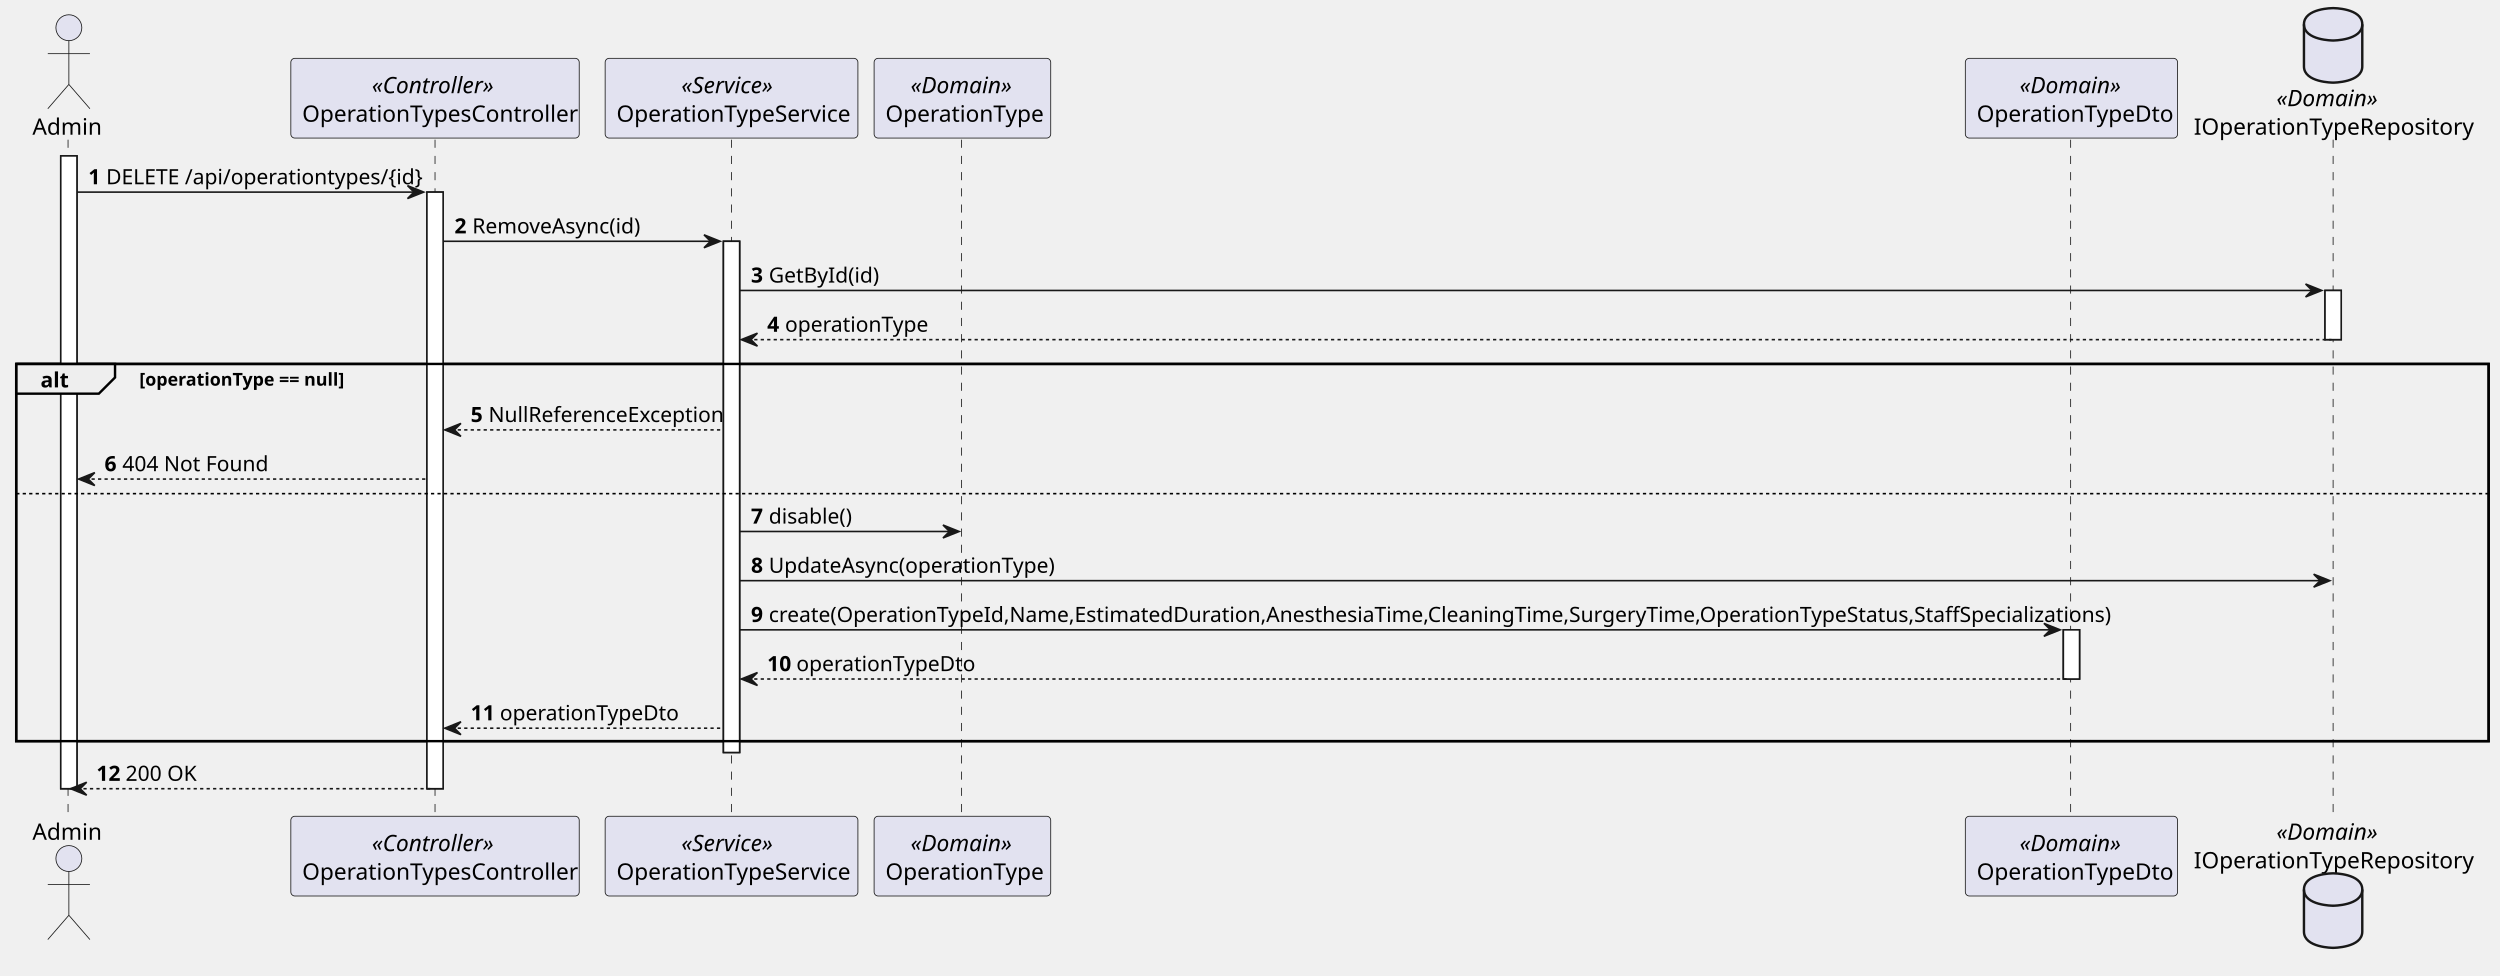
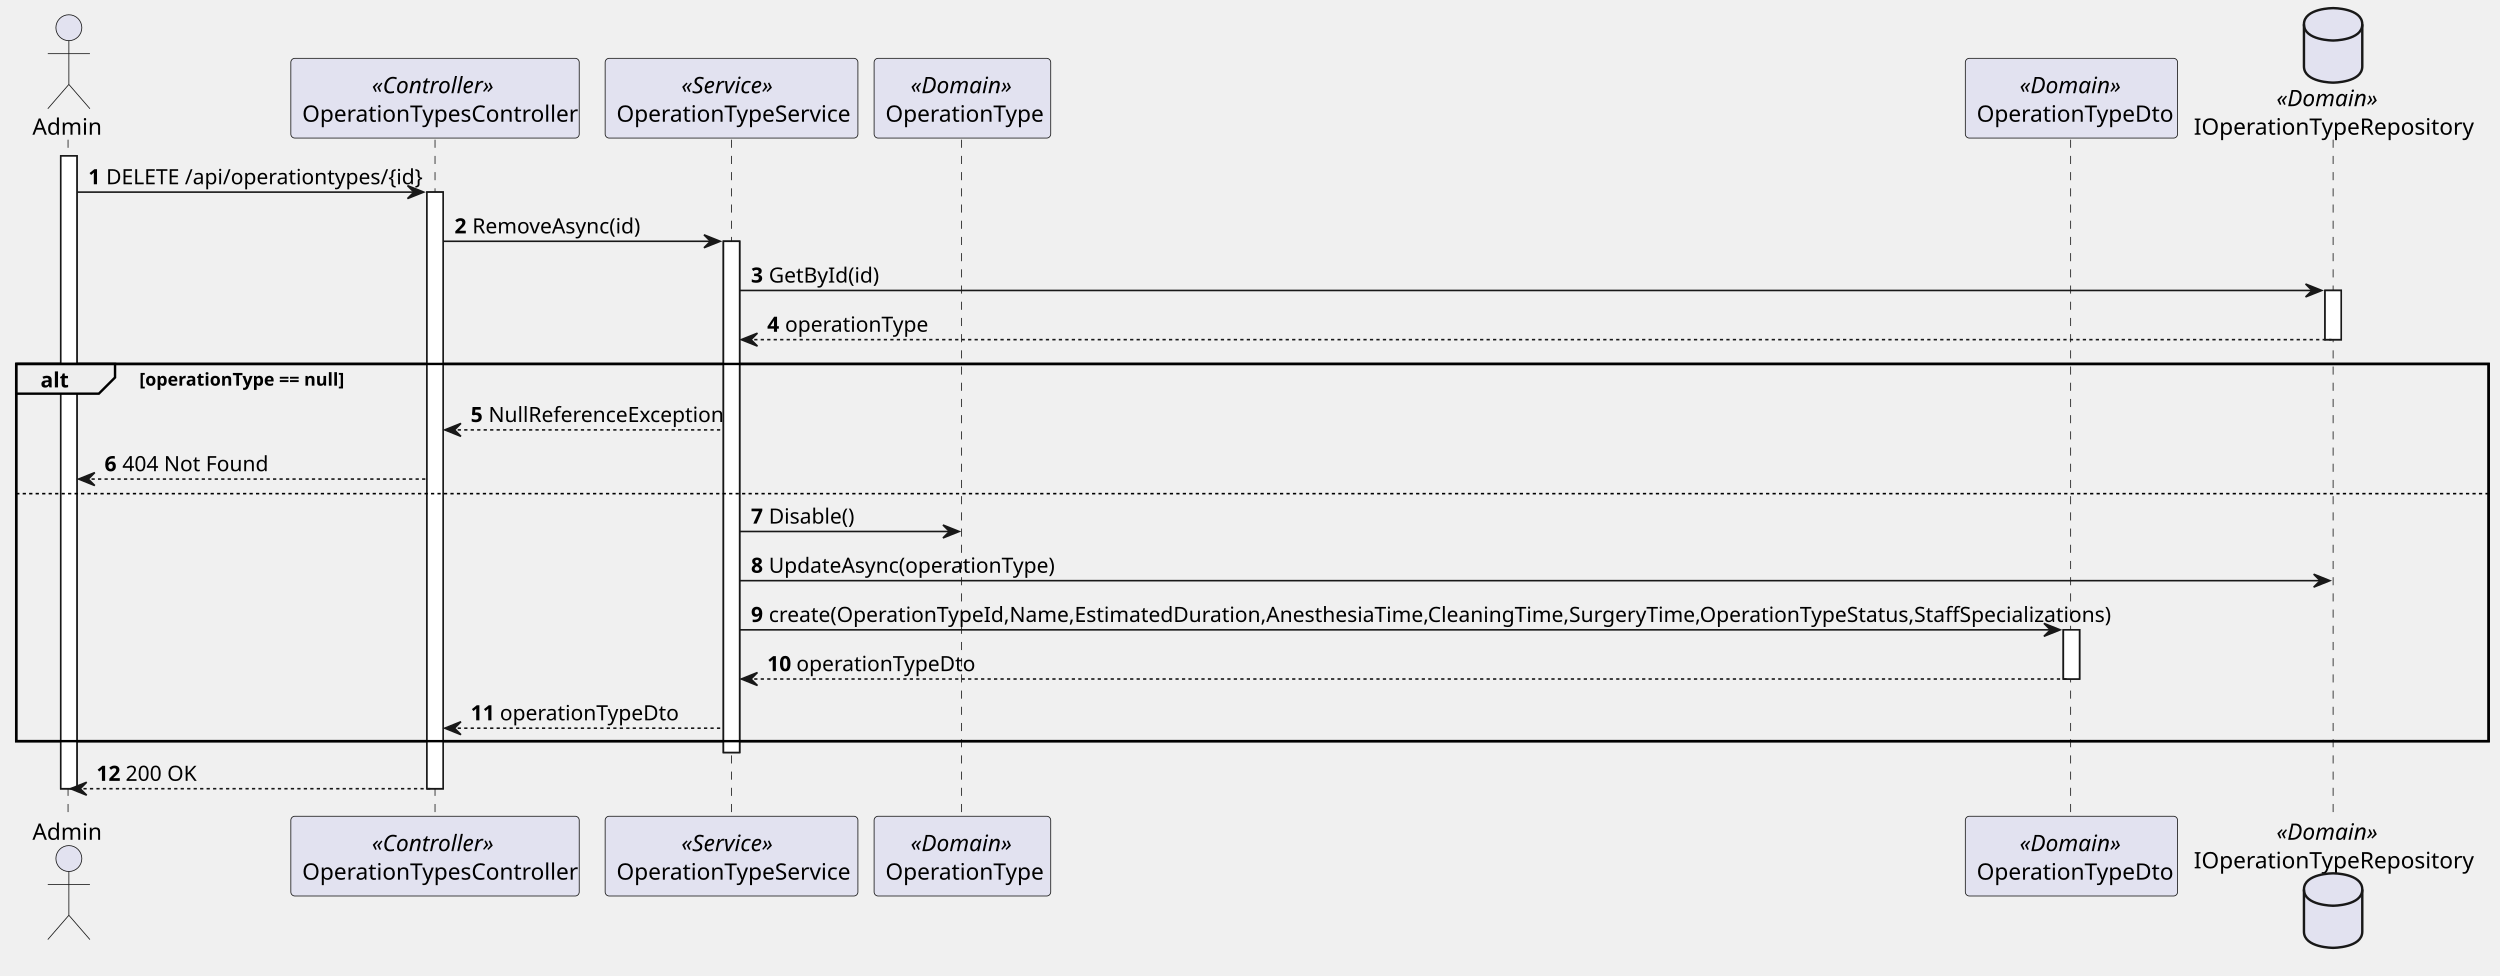
<svg xmlns="http://www.w3.org/2000/svg" contentStyleType="text/css" height="602px" preserveAspectRatio="none" style="width:1543px;height:602px;background:#FFFFFF;" version="1.1" viewBox="0 0 1543 602" width="1543px" zoomAndPan="magnify">
  <defs />
  <g>
    <rect fill="#FFFFFF" height="390.57" style="stroke:#181818;stroke-width:1.0;" width="10" x="37.5" y="96.219" />
    <rect fill="#FFFFFF" height="368.219" style="stroke:#181818;stroke-width:1.0;" width="10" x="263.5" y="118.57" />
    <rect fill="#FFFFFF" height="315.516" style="stroke:#181818;stroke-width:1.0;" width="10" x="446.5" y="148.922" />
    <rect fill="#FFFFFF" height="30.352" style="stroke:#181818;stroke-width:1.0;" width="10" x="1273.5" y="388.734" />
    <rect fill="#FFFFFF" height="30.352" style="stroke:#181818;stroke-width:1.0;" width="10" x="1435" y="179.273" />
    <rect fill="none" height="232.812" style="stroke:#000000;stroke-width:1.5;" width="1526" x="10" y="224.625" />
    <line style="stroke:#181818;stroke-width:0.5;stroke-dasharray:5.0,5.0;" x1="42" x2="42" y1="86.219" y2="504.789" />
    <line style="stroke:#181818;stroke-width:0.5;stroke-dasharray:5.0,5.0;" x1="268.5" x2="268.5" y1="86.219" y2="504.789" />
    <line style="stroke:#181818;stroke-width:0.5;stroke-dasharray:5.0,5.0;" x1="451.5" x2="451.5" y1="86.219" y2="504.789" />
    <line style="stroke:#181818;stroke-width:0.5;stroke-dasharray:5.0,5.0;" x1="593.5" x2="593.5" y1="86.219" y2="504.789" />
    <line style="stroke:#181818;stroke-width:0.5;stroke-dasharray:5.0,5.0;" x1="1278" x2="1278" y1="86.219" y2="504.789" />
    <line style="stroke:#181818;stroke-width:0.5;stroke-dasharray:5.0,5.0;" x1="1440" x2="1440" y1="86.219" y2="504.789" />
    <text fill="#000000" font-family="sans-serif" font-size="14" lengthAdjust="spacing" textLength="39" x="20" y="83.143">Admin</text>
    <ellipse cx="42.5" cy="17.109" fill="#E2E2F0" rx="8" ry="8" style="stroke:#181818;stroke-width:0.5;" />
    <path d="M42.5,25.109 L42.5,52.109 M29.5,33.109 L55.5,33.109 M42.5,52.109 L29.5,67.109 M42.5,52.109 L55.5,67.109 " fill="none" style="stroke:#181818;stroke-width:0.5;" />
    <text fill="#000000" font-family="sans-serif" font-size="14" lengthAdjust="spacing" textLength="39" x="20" y="518.322">Admin</text>
    <ellipse cx="42.5" cy="529.898" fill="#E2E2F0" rx="8" ry="8" style="stroke:#181818;stroke-width:0.5;" />
    <path d="M42.5,537.898 L42.5,564.898 M29.5,545.898 L55.5,545.898 M42.5,564.898 L29.5,579.898 M42.5,564.898 L55.5,579.898 " fill="none" style="stroke:#181818;stroke-width:0.5;" />
    <rect fill="#E2E2F0" height="49.219" rx="2.5" ry="2.5" style="stroke:#181818;stroke-width:0.5;" width="178" x="179.5" y="36" />
    <text fill="#000000" font-family="sans-serif" font-size="14" font-style="italic" lengthAdjust="spacing" textLength="78" x="229.5" y="57.533">«Controller»</text>
    <text fill="#000000" font-family="sans-serif" font-size="14" lengthAdjust="spacing" textLength="164" x="186.5" y="75.143">OperationTypesController</text>
    <rect fill="#E2E2F0" height="49.219" rx="2.5" ry="2.5" style="stroke:#181818;stroke-width:0.5;" width="178" x="179.5" y="503.789" />
    <text fill="#000000" font-family="sans-serif" font-size="14" font-style="italic" lengthAdjust="spacing" textLength="78" x="229.5" y="525.322">«Controller»</text>
    <text fill="#000000" font-family="sans-serif" font-size="14" lengthAdjust="spacing" textLength="164" x="186.5" y="542.932">OperationTypesController</text>
    <rect fill="#E2E2F0" height="49.219" rx="2.5" ry="2.5" style="stroke:#181818;stroke-width:0.5;" width="156" x="373.5" y="36" />
    <text fill="#000000" font-family="sans-serif" font-size="14" font-style="italic" lengthAdjust="spacing" textLength="62" x="420.5" y="57.533">«Service»</text>
    <text fill="#000000" font-family="sans-serif" font-size="14" lengthAdjust="spacing" textLength="142" x="380.5" y="75.143">OperationTypeService</text>
    <rect fill="#E2E2F0" height="49.219" rx="2.5" ry="2.5" style="stroke:#181818;stroke-width:0.5;" width="156" x="373.5" y="503.789" />
    <text fill="#000000" font-family="sans-serif" font-size="14" font-style="italic" lengthAdjust="spacing" textLength="62" x="420.5" y="525.322">«Service»</text>
    <text fill="#000000" font-family="sans-serif" font-size="14" lengthAdjust="spacing" textLength="142" x="380.5" y="542.932">OperationTypeService</text>
    <rect fill="#E2E2F0" height="49.219" rx="2.5" ry="2.5" style="stroke:#181818;stroke-width:0.5;" width="109" x="539.5" y="36" />
    <text fill="#000000" font-family="sans-serif" font-size="14" font-style="italic" lengthAdjust="spacing" textLength="64" x="562" y="57.533">«Domain»</text>
    <text fill="#000000" font-family="sans-serif" font-size="14" lengthAdjust="spacing" textLength="95" x="546.5" y="75.143">OperationType</text>
    <rect fill="#E2E2F0" height="49.219" rx="2.5" ry="2.5" style="stroke:#181818;stroke-width:0.5;" width="109" x="539.5" y="503.789" />
    <text fill="#000000" font-family="sans-serif" font-size="14" font-style="italic" lengthAdjust="spacing" textLength="64" x="562" y="525.322">«Domain»</text>
    <text fill="#000000" font-family="sans-serif" font-size="14" lengthAdjust="spacing" textLength="95" x="546.5" y="542.932">OperationType</text>
    <rect fill="#E2E2F0" height="49.219" rx="2.5" ry="2.5" style="stroke:#181818;stroke-width:0.5;" width="131" x="1213" y="36" />
    <text fill="#000000" font-family="sans-serif" font-size="14" font-style="italic" lengthAdjust="spacing" textLength="64" x="1246.5" y="57.533">«Domain»</text>
    <text fill="#000000" font-family="sans-serif" font-size="14" lengthAdjust="spacing" textLength="117" x="1220" y="75.143">OperationTypeDto</text>
    <rect fill="#E2E2F0" height="49.219" rx="2.5" ry="2.5" style="stroke:#181818;stroke-width:0.5;" width="131" x="1213" y="503.789" />
    <text fill="#000000" font-family="sans-serif" font-size="14" font-style="italic" lengthAdjust="spacing" textLength="64" x="1246.5" y="525.322">«Domain»</text>
    <text fill="#000000" font-family="sans-serif" font-size="14" lengthAdjust="spacing" textLength="117" x="1220" y="542.932">OperationTypeDto</text>
    <text fill="#000000" font-family="sans-serif" font-size="14" font-style="italic" lengthAdjust="spacing" textLength="64" x="1405" y="65.533">«Domain»</text>
    <text fill="#000000" font-family="sans-serif" font-size="14" lengthAdjust="spacing" textLength="166" x="1354" y="83.143">IOperationTypeRepository</text>
    <path d="M1422,15 C1422,5 1440,5 1440,5 C1440,5 1458,5 1458,15 L1458,41 C1458,51 1440,51 1440,51 C1440,51 1422,51 1422,41 L1422,15 " fill="#E2E2F0" style="stroke:#181818;stroke-width:1.5;" />
    <path d="M1422,15 C1422,25 1440,25 1440,25 C1440,25 1458,25 1458,15 " fill="none" style="stroke:#181818;stroke-width:1.5;" />
    <text fill="#000000" font-family="sans-serif" font-size="14" font-style="italic" lengthAdjust="spacing" textLength="64" x="1405" y="518.322">«Domain»</text>
    <text fill="#000000" font-family="sans-serif" font-size="14" lengthAdjust="spacing" textLength="166" x="1354" y="535.932">IOperationTypeRepository</text>
    <path d="M1422,549.008 C1422,539.008 1440,539.008 1440,539.008 C1440,539.008 1458,539.008 1458,549.008 L1458,575.008 C1458,585.008 1440,585.008 1440,585.008 C1440,585.008 1422,585.008 1422,575.008 L1422,549.008 " fill="#E2E2F0" style="stroke:#181818;stroke-width:1.5;" />
    <path d="M1422,549.008 C1422,559.008 1440,559.008 1440,559.008 C1440,559.008 1458,559.008 1458,549.008 " fill="none" style="stroke:#181818;stroke-width:1.5;" />
    <rect fill="#FFFFFF" height="390.57" style="stroke:#181818;stroke-width:1.0;" width="10" x="37.5" y="96.219" />
    <rect fill="#FFFFFF" height="368.219" style="stroke:#181818;stroke-width:1.0;" width="10" x="263.5" y="118.57" />
    <rect fill="#FFFFFF" height="315.516" style="stroke:#181818;stroke-width:1.0;" width="10" x="446.5" y="148.922" />
    <rect fill="#FFFFFF" height="30.352" style="stroke:#181818;stroke-width:1.0;" width="10" x="1273.5" y="388.734" />
    <rect fill="#FFFFFF" height="30.352" style="stroke:#181818;stroke-width:1.0;" width="10" x="1435" y="179.273" />
    <polygon fill="#181818" points="251.5,114.57,261.5,118.57,251.5,122.57,255.5,118.57" style="stroke:#181818;stroke-width:1.0;" />
    <line style="stroke:#181818;stroke-width:1.0;" x1="47.5" x2="257.5" y1="118.57" y2="118.57" />
    <text fill="#000000" font-family="sans-serif" font-size="13" font-weight="bold" lengthAdjust="spacing" textLength="7" x="54.5" y="113.714">1</text>
    <text fill="#000000" font-family="sans-serif" font-size="13" lengthAdjust="spacing" textLength="186" x="65.5" y="113.714">DELETE /api/operationtypes/{id}</text>
    <polygon fill="#181818" points="434.5,144.922,444.5,148.922,434.5,152.922,438.5,148.922" style="stroke:#181818;stroke-width:1.0;" />
    <line style="stroke:#181818;stroke-width:1.0;" x1="273.5" x2="440.5" y1="148.922" y2="148.922" />
    <text fill="#000000" font-family="sans-serif" font-size="13" font-weight="bold" lengthAdjust="spacing" textLength="7" x="280.5" y="144.065">2</text>
    <text fill="#000000" font-family="sans-serif" font-size="13" lengthAdjust="spacing" textLength="101" x="291.5" y="144.065">RemoveAsync(id)</text>
    <polygon fill="#181818" points="1423,175.273,1433,179.273,1423,183.273,1427,179.273" style="stroke:#181818;stroke-width:1.0;" />
    <line style="stroke:#181818;stroke-width:1.0;" x1="456.5" x2="1429" y1="179.273" y2="179.273" />
    <text fill="#000000" font-family="sans-serif" font-size="13" font-weight="bold" lengthAdjust="spacing" textLength="7" x="463.5" y="174.417">3</text>
    <text fill="#000000" font-family="sans-serif" font-size="13" lengthAdjust="spacing" textLength="65" x="474.5" y="174.417">GetById(id)</text>
    <polygon fill="#181818" points="467.5,205.625,457.5,209.625,467.5,213.625,463.5,209.625" style="stroke:#181818;stroke-width:1.0;" />
    <line style="stroke:#181818;stroke-width:1.0;stroke-dasharray:2.0,2.0;" x1="461.5" x2="1439" y1="209.625" y2="209.625" />
    <text fill="#000000" font-family="sans-serif" font-size="13" font-weight="bold" lengthAdjust="spacing" textLength="7" x="473.5" y="204.769">4</text>
    <text fill="#000000" font-family="sans-serif" font-size="13" lengthAdjust="spacing" textLength="81" x="484.5" y="204.769">operationType</text>
    <path d="M10,224.625 L71,224.625 L71,232.977 L61,242.977 L10,242.977 L10,224.625 " fill="#EEEEEE" style="stroke:#000000;stroke-width:1.5;" />
    <rect fill="none" height="232.812" style="stroke:#000000;stroke-width:1.5;" width="1526" x="10" y="224.625" />
    <text fill="#000000" font-family="sans-serif" font-size="13" font-weight="bold" lengthAdjust="spacing" textLength="16" x="25" y="239.12">alt</text>
    <text fill="#000000" font-family="sans-serif" font-size="11" font-weight="bold" lengthAdjust="spacing" textLength="126" x="86" y="238.044">[operationType == null]</text>
    <polygon fill="#181818" points="284.5,261.328,274.5,265.328,284.5,269.328,280.5,265.328" style="stroke:#181818;stroke-width:1.0;" />
    <line style="stroke:#181818;stroke-width:1.0;stroke-dasharray:2.0,2.0;" x1="278.5" x2="445.5" y1="265.328" y2="265.328" />
    <text fill="#000000" font-family="sans-serif" font-size="13" font-weight="bold" lengthAdjust="spacing" textLength="7" x="290.5" y="260.472">5</text>
    <text fill="#000000" font-family="sans-serif" font-size="13" lengthAdjust="spacing" textLength="138" x="301.5" y="260.472">NullReferenceException</text>
    <polygon fill="#181818" points="58.5,291.68,48.5,295.68,58.5,299.68,54.5,295.68" style="stroke:#181818;stroke-width:1.0;" />
    <line style="stroke:#181818;stroke-width:1.0;stroke-dasharray:2.0,2.0;" x1="52.5" x2="262.5" y1="295.68" y2="295.68" />
    <text fill="#000000" font-family="sans-serif" font-size="13" font-weight="bold" lengthAdjust="spacing" textLength="7" x="64.5" y="290.823">6</text>
    <text fill="#000000" font-family="sans-serif" font-size="13" lengthAdjust="spacing" textLength="85" x="75.5" y="290.823">404 Not Found</text>
    <line style="stroke:#000000;stroke-width:1.0;stroke-dasharray:2.0,2.0;" x1="10" x2="1536" y1="304.68" y2="304.68" />
    <polygon fill="#181818" points="582,324.031,592,328.031,582,332.031,586,328.031" style="stroke:#181818;stroke-width:1.0;" />
    <line style="stroke:#181818;stroke-width:1.0;" x1="456.5" x2="588" y1="328.031" y2="328.031" />
    <text fill="#000000" font-family="sans-serif" font-size="13" font-weight="bold" lengthAdjust="spacing" textLength="7" x="463.5" y="323.175">7</text>
-     <text fill="#000000" font-family="sans-serif" font-size="13" lengthAdjust="spacing" textLength="49" x="474.5" y="323.175">disable()</text>
+     <text fill="#000000" font-family="sans-serif" font-size="13" lengthAdjust="spacing" textLength="51" x="474.5" y="323.175">Disable()</text>
    <polygon fill="#181818" points="1428,354.383,1438,358.383,1428,362.383,1432,358.383" style="stroke:#181818;stroke-width:1.0;" />
    <line style="stroke:#181818;stroke-width:1.0;" x1="456.5" x2="1434" y1="358.383" y2="358.383" />
    <text fill="#000000" font-family="sans-serif" font-size="13" font-weight="bold" lengthAdjust="spacing" textLength="7" x="463.5" y="353.526">8</text>
    <text fill="#000000" font-family="sans-serif" font-size="13" lengthAdjust="spacing" textLength="167" x="474.5" y="353.526">UpdateAsync(operationType)</text>
    <polygon fill="#181818" points="1261.5,384.734,1271.5,388.734,1261.5,392.734,1265.5,388.734" style="stroke:#181818;stroke-width:1.0;" />
    <line style="stroke:#181818;stroke-width:1.0;" x1="456.5" x2="1267.5" y1="388.734" y2="388.734" />
    <text fill="#000000" font-family="sans-serif" font-size="13" font-weight="bold" lengthAdjust="spacing" textLength="7" x="463.5" y="383.878">9</text>
    <text fill="#000000" font-family="sans-serif" font-size="13" lengthAdjust="spacing" textLength="787" x="474.5" y="383.878">create(OperationTypeId,Name,EstimatedDuration,AnesthesiaTime,CleaningTime,SurgeryTime,OperationTypeStatus,StaffSpecializations)</text>
    <polygon fill="#181818" points="467.5,415.086,457.5,419.086,467.5,423.086,463.5,419.086" style="stroke:#181818;stroke-width:1.0;" />
    <line style="stroke:#181818;stroke-width:1.0;stroke-dasharray:2.0,2.0;" x1="461.5" x2="1277.5" y1="419.086" y2="419.086" />
    <text fill="#000000" font-family="sans-serif" font-size="13" font-weight="bold" lengthAdjust="spacing" textLength="14" x="473.5" y="414.229">10</text>
    <text fill="#000000" font-family="sans-serif" font-size="13" lengthAdjust="spacing" textLength="101" x="491.5" y="414.229">operationTypeDto</text>
    <polygon fill="#181818" points="284.5,445.438,274.5,449.438,284.5,453.438,280.5,449.438" style="stroke:#181818;stroke-width:1.0;" />
    <line style="stroke:#181818;stroke-width:1.0;stroke-dasharray:2.0,2.0;" x1="278.5" x2="445.5" y1="449.438" y2="449.438" />
    <text fill="#000000" font-family="sans-serif" font-size="13" font-weight="bold" lengthAdjust="spacing" textLength="14" x="290.5" y="444.581">11</text>
    <text fill="#000000" font-family="sans-serif" font-size="13" lengthAdjust="spacing" textLength="101" x="308.5" y="444.581">operationTypeDto</text>
    <polygon fill="#181818" points="53.5,482.789,43.5,486.789,53.5,490.789,49.5,486.789" style="stroke:#181818;stroke-width:1.0;" />
    <line style="stroke:#181818;stroke-width:1.0;stroke-dasharray:2.0,2.0;" x1="47.5" x2="267.5" y1="486.789" y2="486.789" />
    <text fill="#000000" font-family="sans-serif" font-size="13" font-weight="bold" lengthAdjust="spacing" textLength="14" x="59.5" y="481.933">12</text>
    <text fill="#000000" font-family="sans-serif" font-size="13" lengthAdjust="spacing" textLength="44" x="77.5" y="481.933">200 OK</text>
  </g>
</svg>
